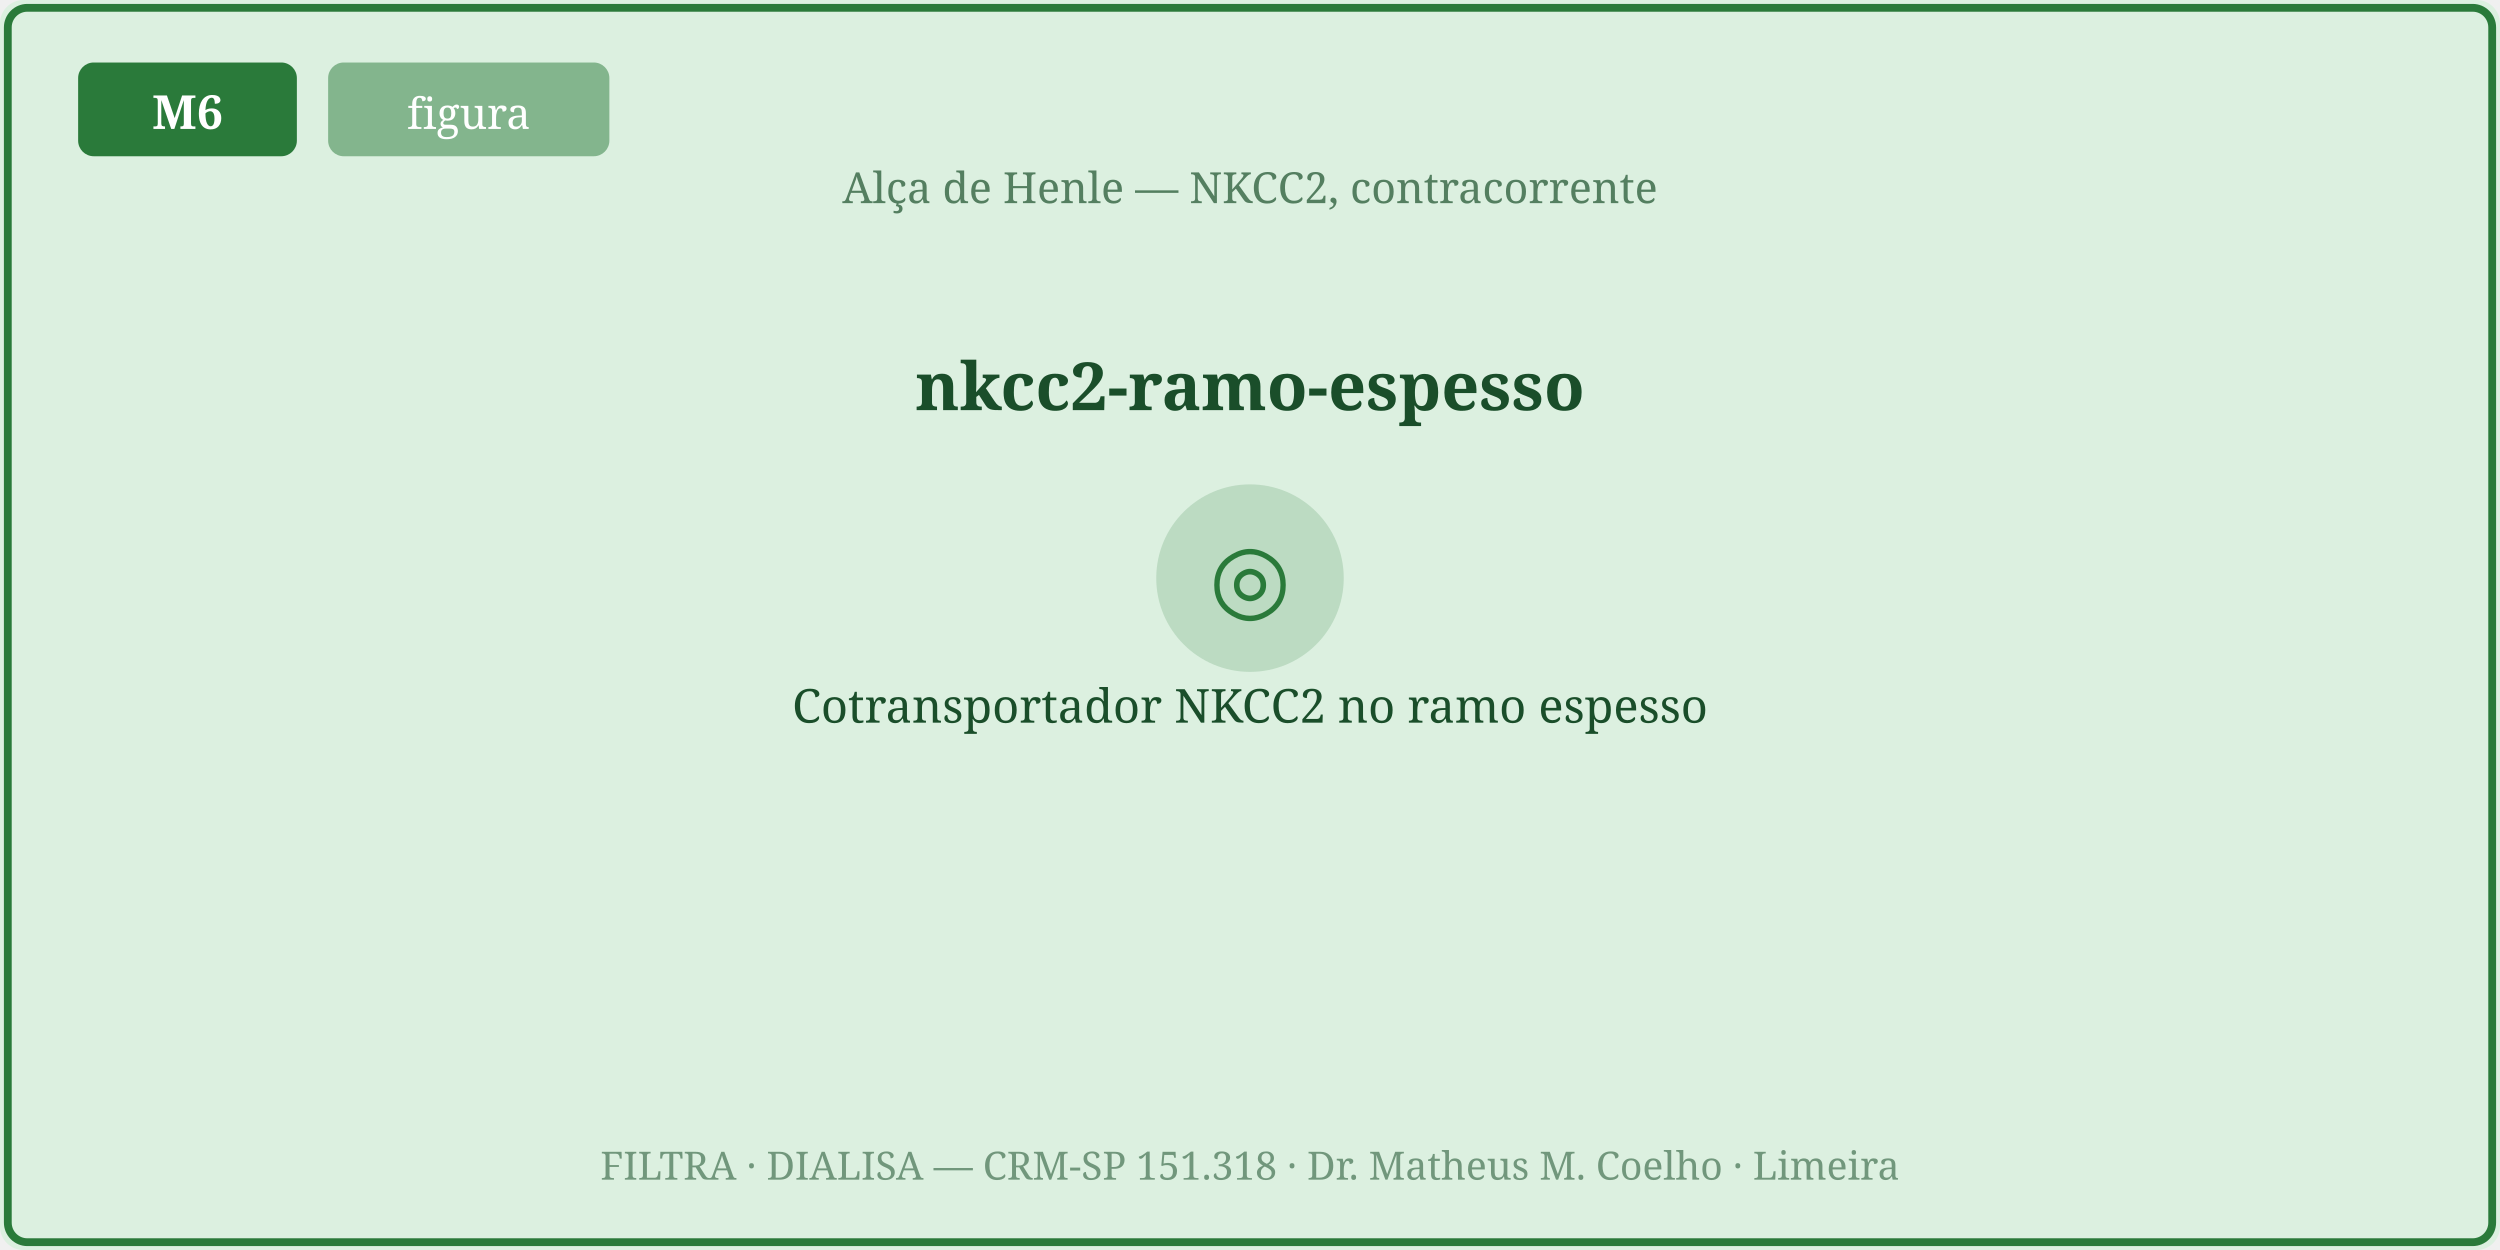
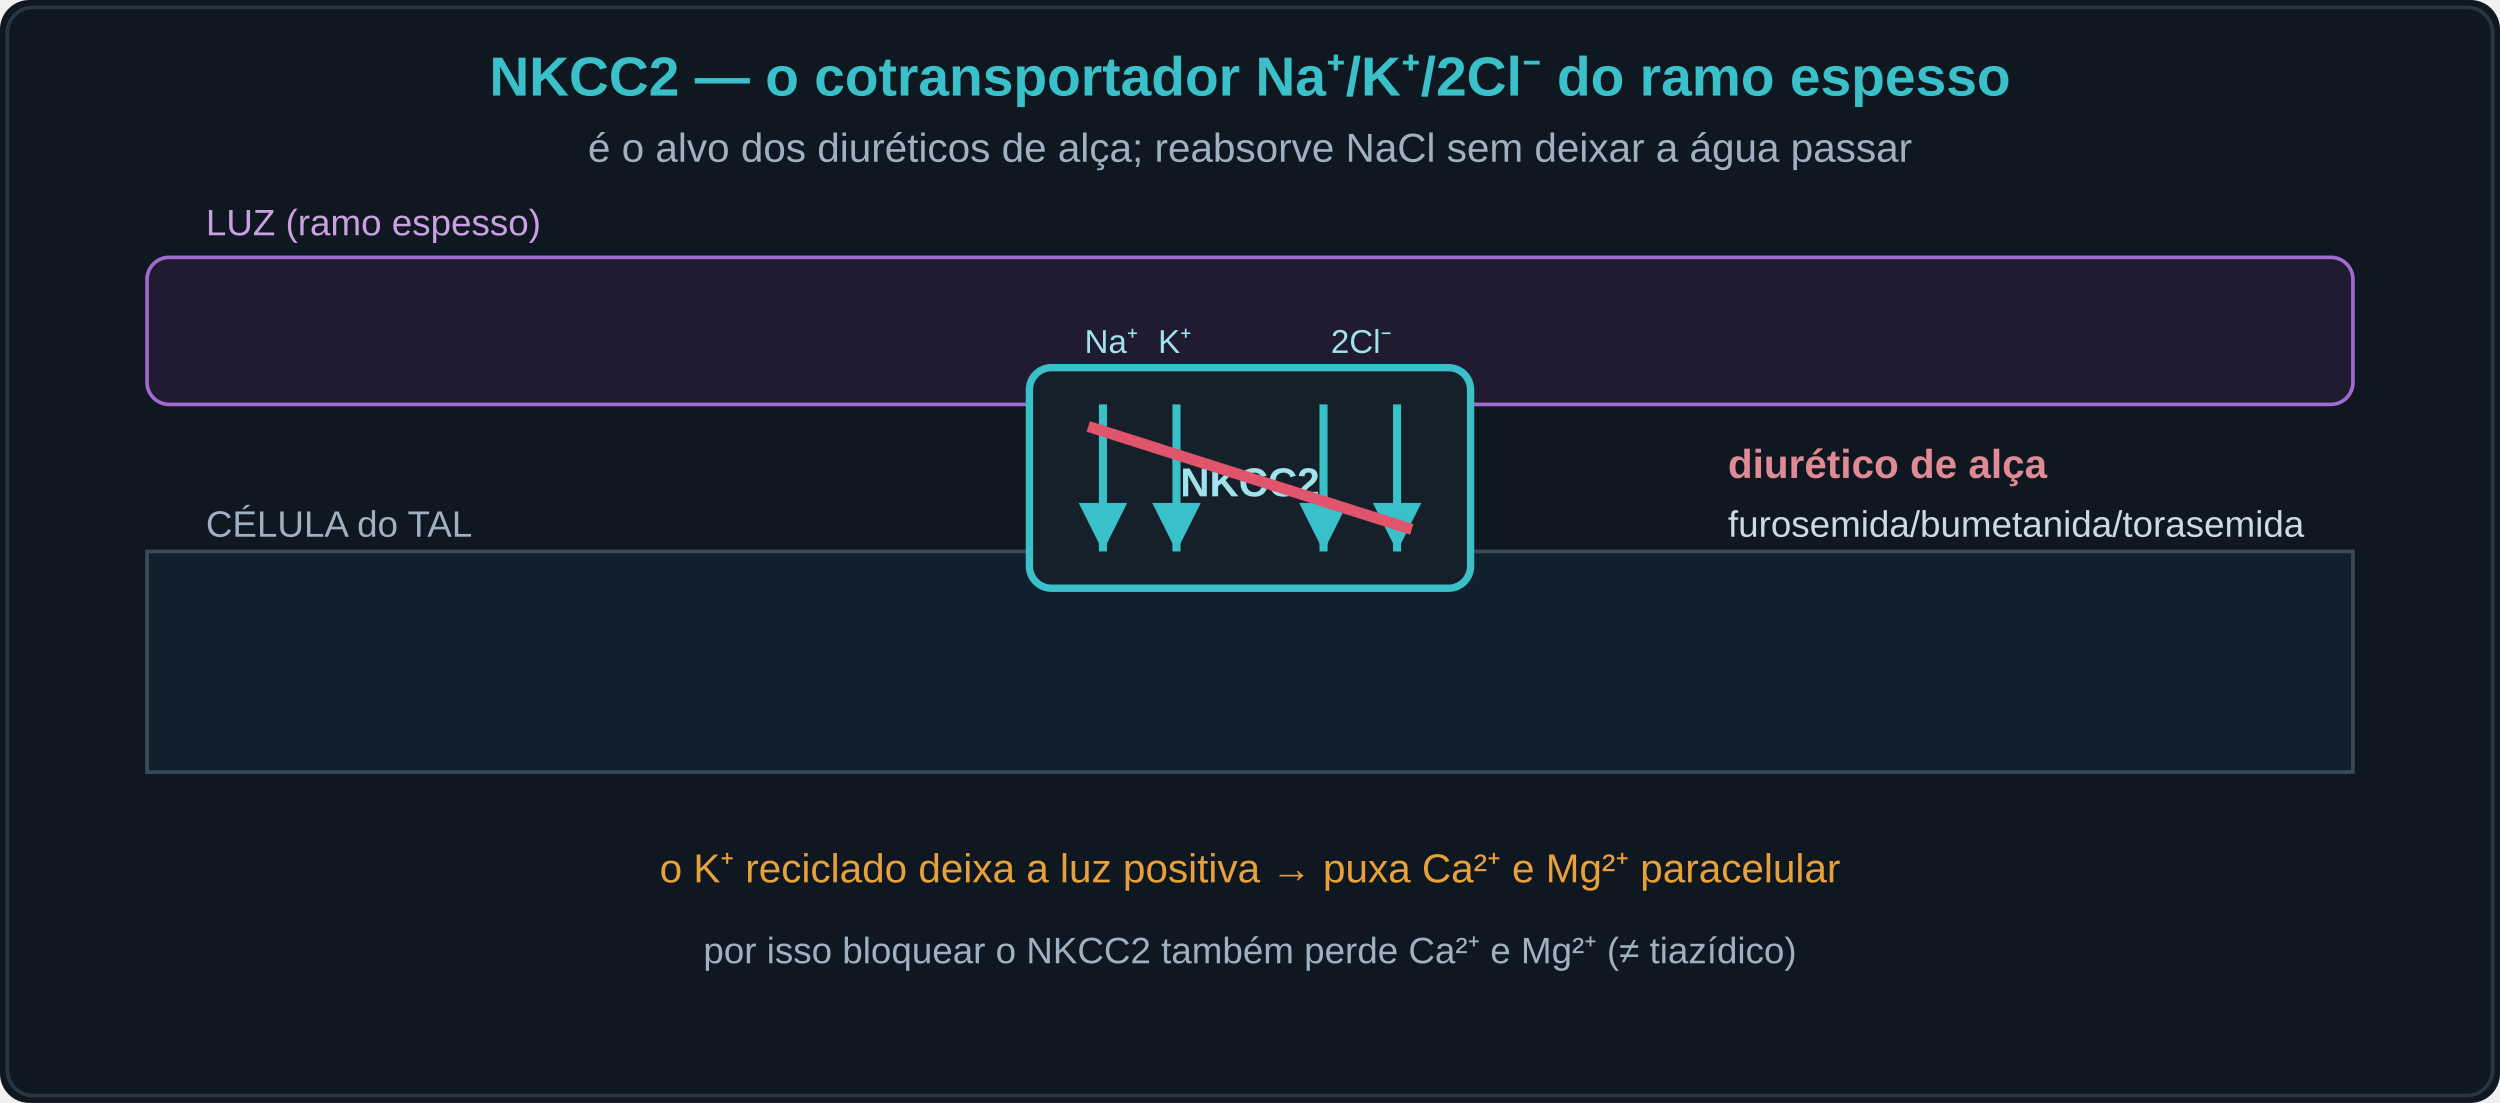
- <svg xmlns="http://www.w3.org/2000/svg" viewBox="0 0 640 320" font-family="Georgia,serif">
-   <rect width="640" height="320" fill="#dcf0e0" rx="6" />
-   <rect x="2" y="2" width="636" height="316" rx="5" fill="none" stroke="#2a7a3a" stroke-width="2" />
-   <rect x="20" y="16" width="56" height="24" rx="4" fill="#2a7a3a" />
-   <text x="48" y="33" text-anchor="middle" font-size="12" font-weight="bold" fill="white">M6</text>
-   <rect x="84" y="16" width="72" height="24" rx="4" fill="#2a7a3a" opacity="0.5" />
-   <text x="120" y="33" text-anchor="middle" font-size="11" fill="white">figura</text>
-   <text x="320" y="52" text-anchor="middle" font-size="11" fill="#1a4e2a" opacity="0.7">Alça de Henle — NKCC2, contracorrente</text>
-   <text x="320" y="105" text-anchor="middle" font-size="17" font-weight="bold" fill="#1a4e2a">nkcc2-ramo-espesso</text>
-   <circle cx="320" cy="148" r="24" fill="#2a7a3a" opacity="0.18" />
-   <text x="320" y="156" text-anchor="middle" font-size="24" fill="#2a7a3a">◎</text>
-   <text x="320" y="185" text-anchor="middle" font-size="12" fill="#1a4e2a">Cotransportador NKCC2 no ramo espesso</text>
-   <text x="320" y="302" text-anchor="middle" font-size="10" fill="#1a4e2a" opacity="0.55">FILTRA · DIALISA — CRM-SP 151.318 · Dr. Matheus M. Coelho · Limeira</text>
+ <svg xmlns="http://www.w3.org/2000/svg" viewBox="0 0 680 300" font-family="system-ui,Arial,sans-serif">
+   <defs>
+     <marker id="k" markerWidth="8" markerHeight="8" refX="6" refY="3" orient="auto">
+       <path d="M0,0 L6,3 L0,6 z" fill="#39c0c8" />
+     </marker>
+   </defs>
+   <rect width="680" height="300" rx="8" fill="#0f1720" />
+   <rect x="2" y="2" width="676" height="296" rx="7" fill="none" stroke="#283642" />
+   <text x="340" y="26" text-anchor="middle" font-size="15" font-weight="bold" fill="#39c0c8">NKCC2 — o cotransportador Na⁺/K⁺/2Cl⁻ do ramo espesso</text>
+   <text x="340" y="44" text-anchor="middle" font-size="11" fill="#9fb1c0">é o alvo dos diuréticos de alça; reabsorve NaCl sem deixar a água passar</text>
+   <rect x="40" y="70" width="600" height="40" rx="6" fill="#3a214a" fill-opacity="0.4" stroke="#a06ad0" />
+   <text x="56" y="64" font-size="10" fill="#c9a0e0">LUZ (ramo espesso)</text>
+   <rect x="40" y="150" width="600" height="60" fill="#10202c" stroke="#3a4a58" />
+   <text x="56" y="146" font-size="10" fill="#9fb1c0">CÉLULA do TAL</text>
+   <rect x="280" y="100" width="120" height="60" rx="6" fill="#16202a" stroke="#39c0c8" stroke-width="2" />
+   <text x="340" y="135" text-anchor="middle" font-size="11" fill="#9fe3ec" font-weight="bold">NKCC2</text>
+   <g stroke="#39c0c8" stroke-width="2.2" marker-end="url(#k)">
+     <line x1="300" y1="110" x2="300" y2="150" />
+     <line x1="320" y1="110" x2="320" y2="150" />
+     <line x1="360" y1="110" x2="360" y2="150" />
+     <line x1="380" y1="110" x2="380" y2="150" />
+   </g>
+   <text x="295" y="96" font-size="9" fill="#9fe3ec">Na⁺</text>
+   <text x="315" y="96" font-size="9" fill="#9fe3ec">K⁺</text>
+   <text x="362" y="96" font-size="9" fill="#9fe3ec">2Cl⁻</text>
+   <line x1="296" y1="116" x2="384" y2="144" stroke="#e0556b" stroke-width="3" />
+   <text x="470" y="130" font-size="11" fill="#e08a96" font-weight="bold">diurético de alça</text>
+   <text x="470" y="146" font-size="10" fill="#cdd9e3">furosemida/bumetanida/torasemida</text>
+   <text x="340" y="240" text-anchor="middle" font-size="11" fill="#e8a13a">o K⁺ reciclado deixa a luz positiva → puxa Ca²⁺ e Mg²⁺ paracelular</text>
+   <text x="340" y="262" text-anchor="middle" font-size="10" fill="#9fb1c0">por isso bloquear o NKCC2 também perde Ca²⁺ e Mg²⁺ (≠ tiazídico)</text>
</svg>
